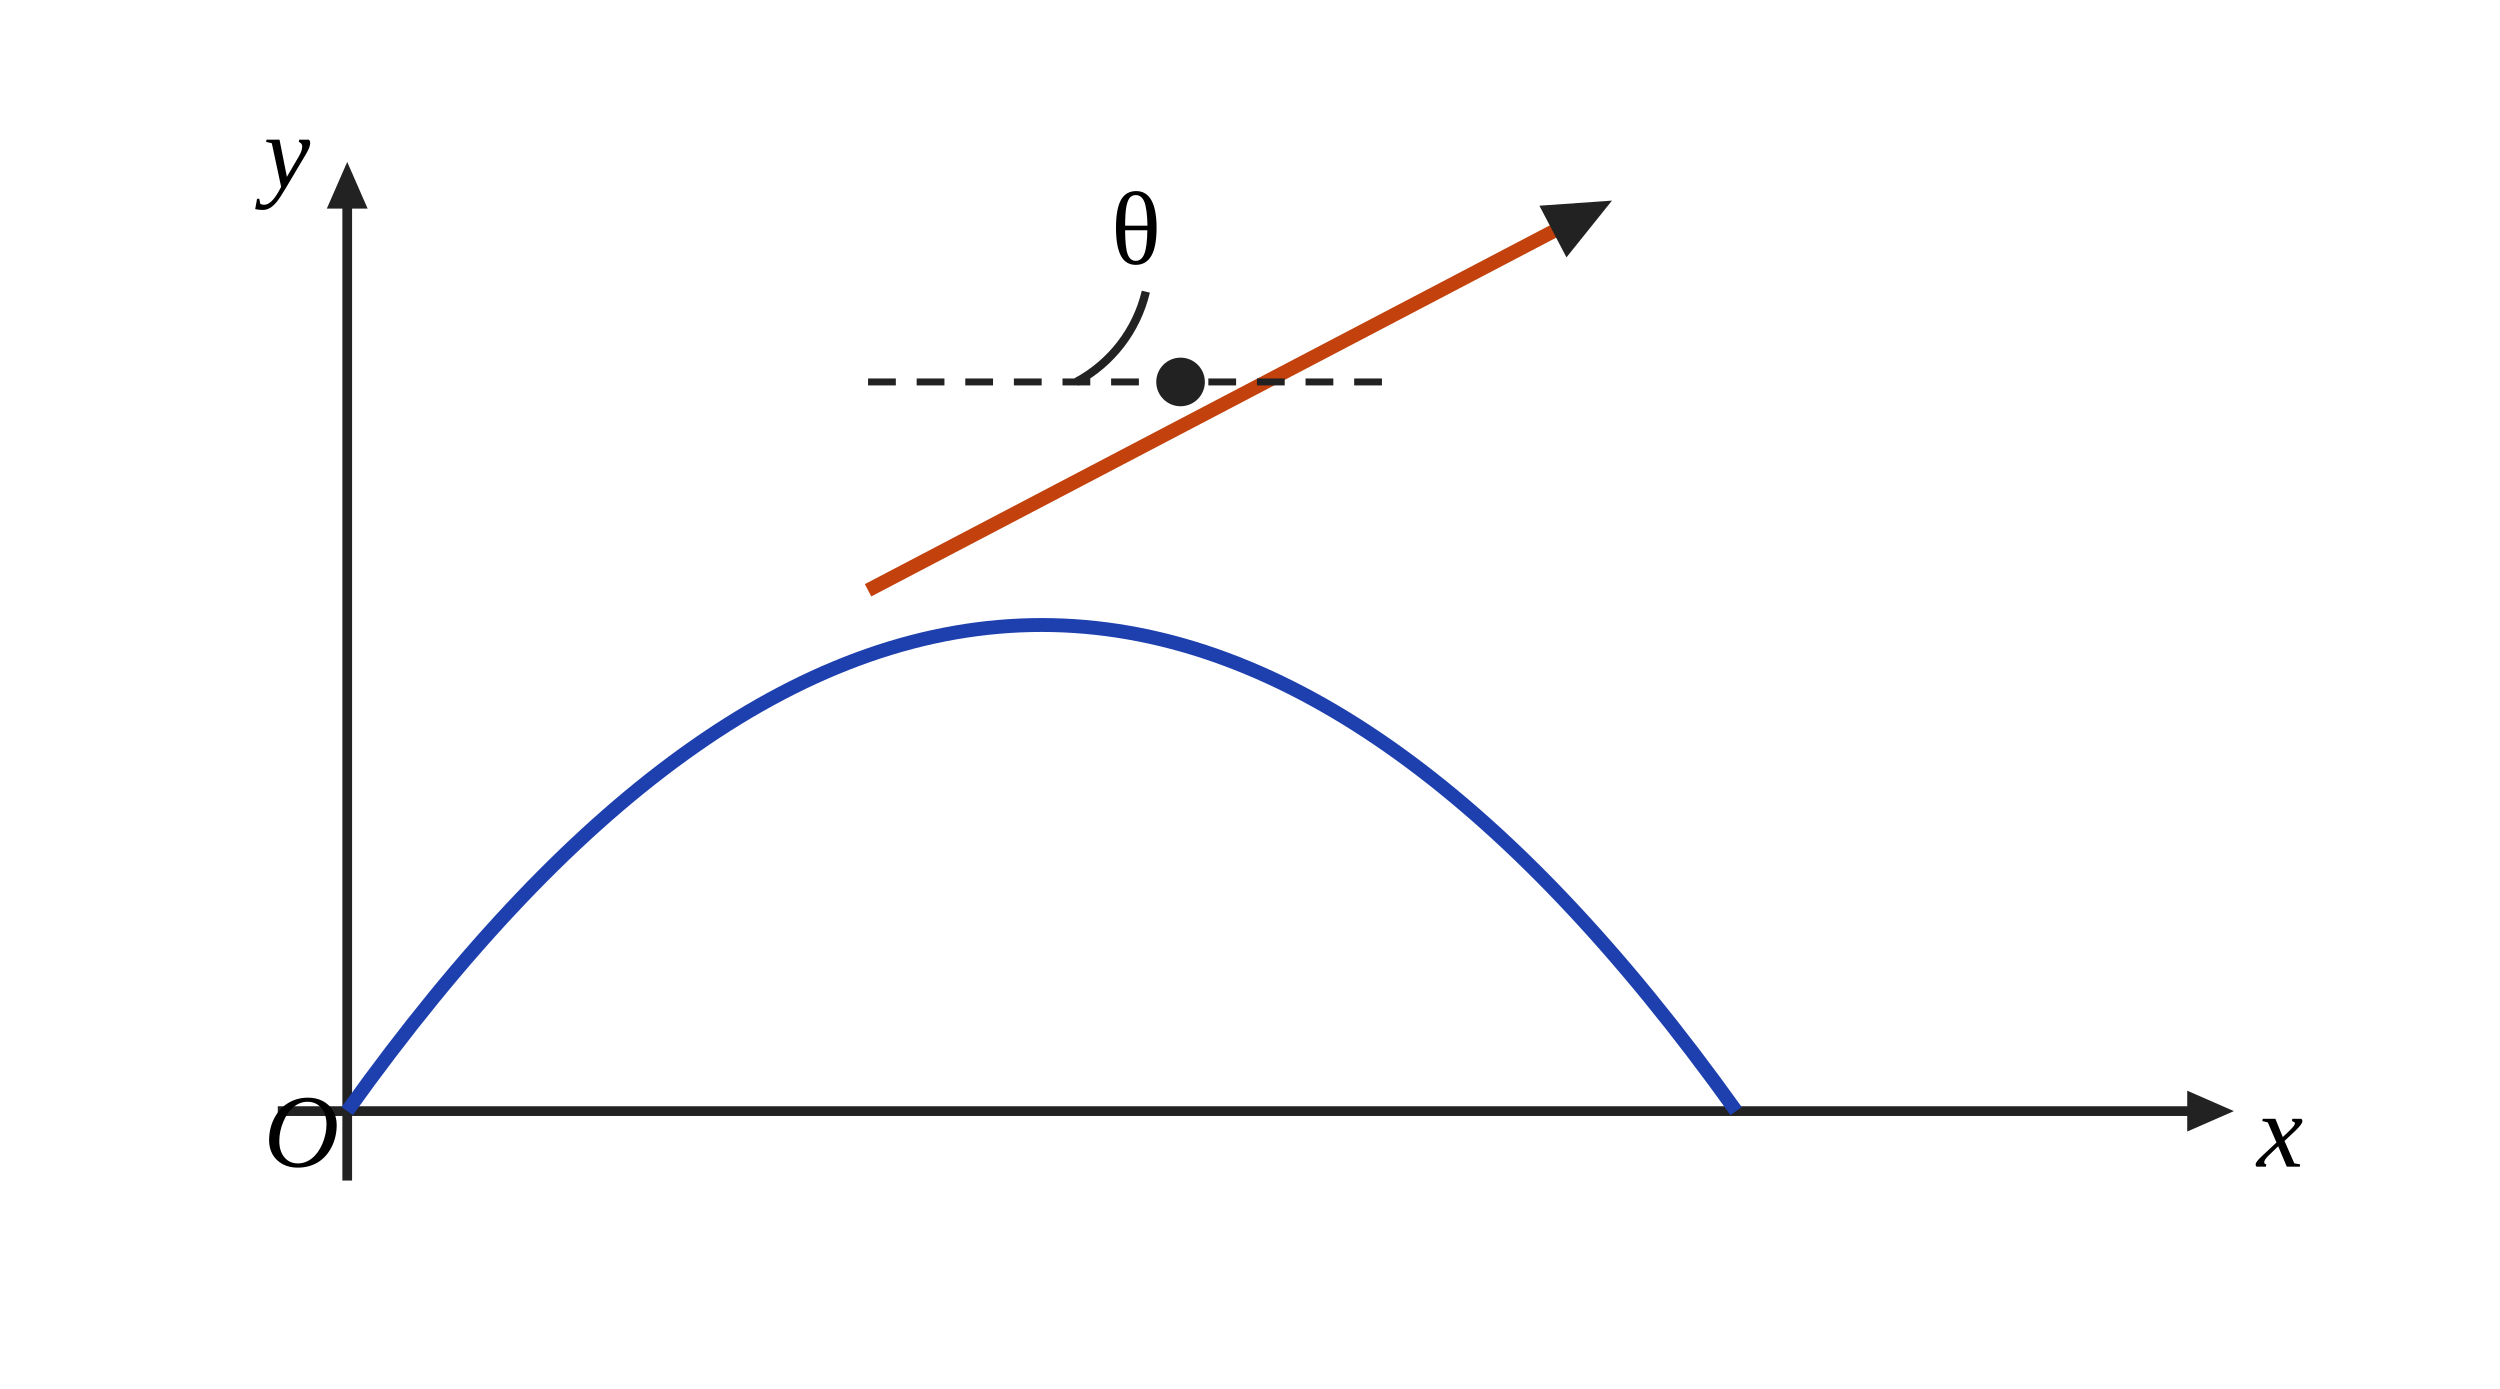
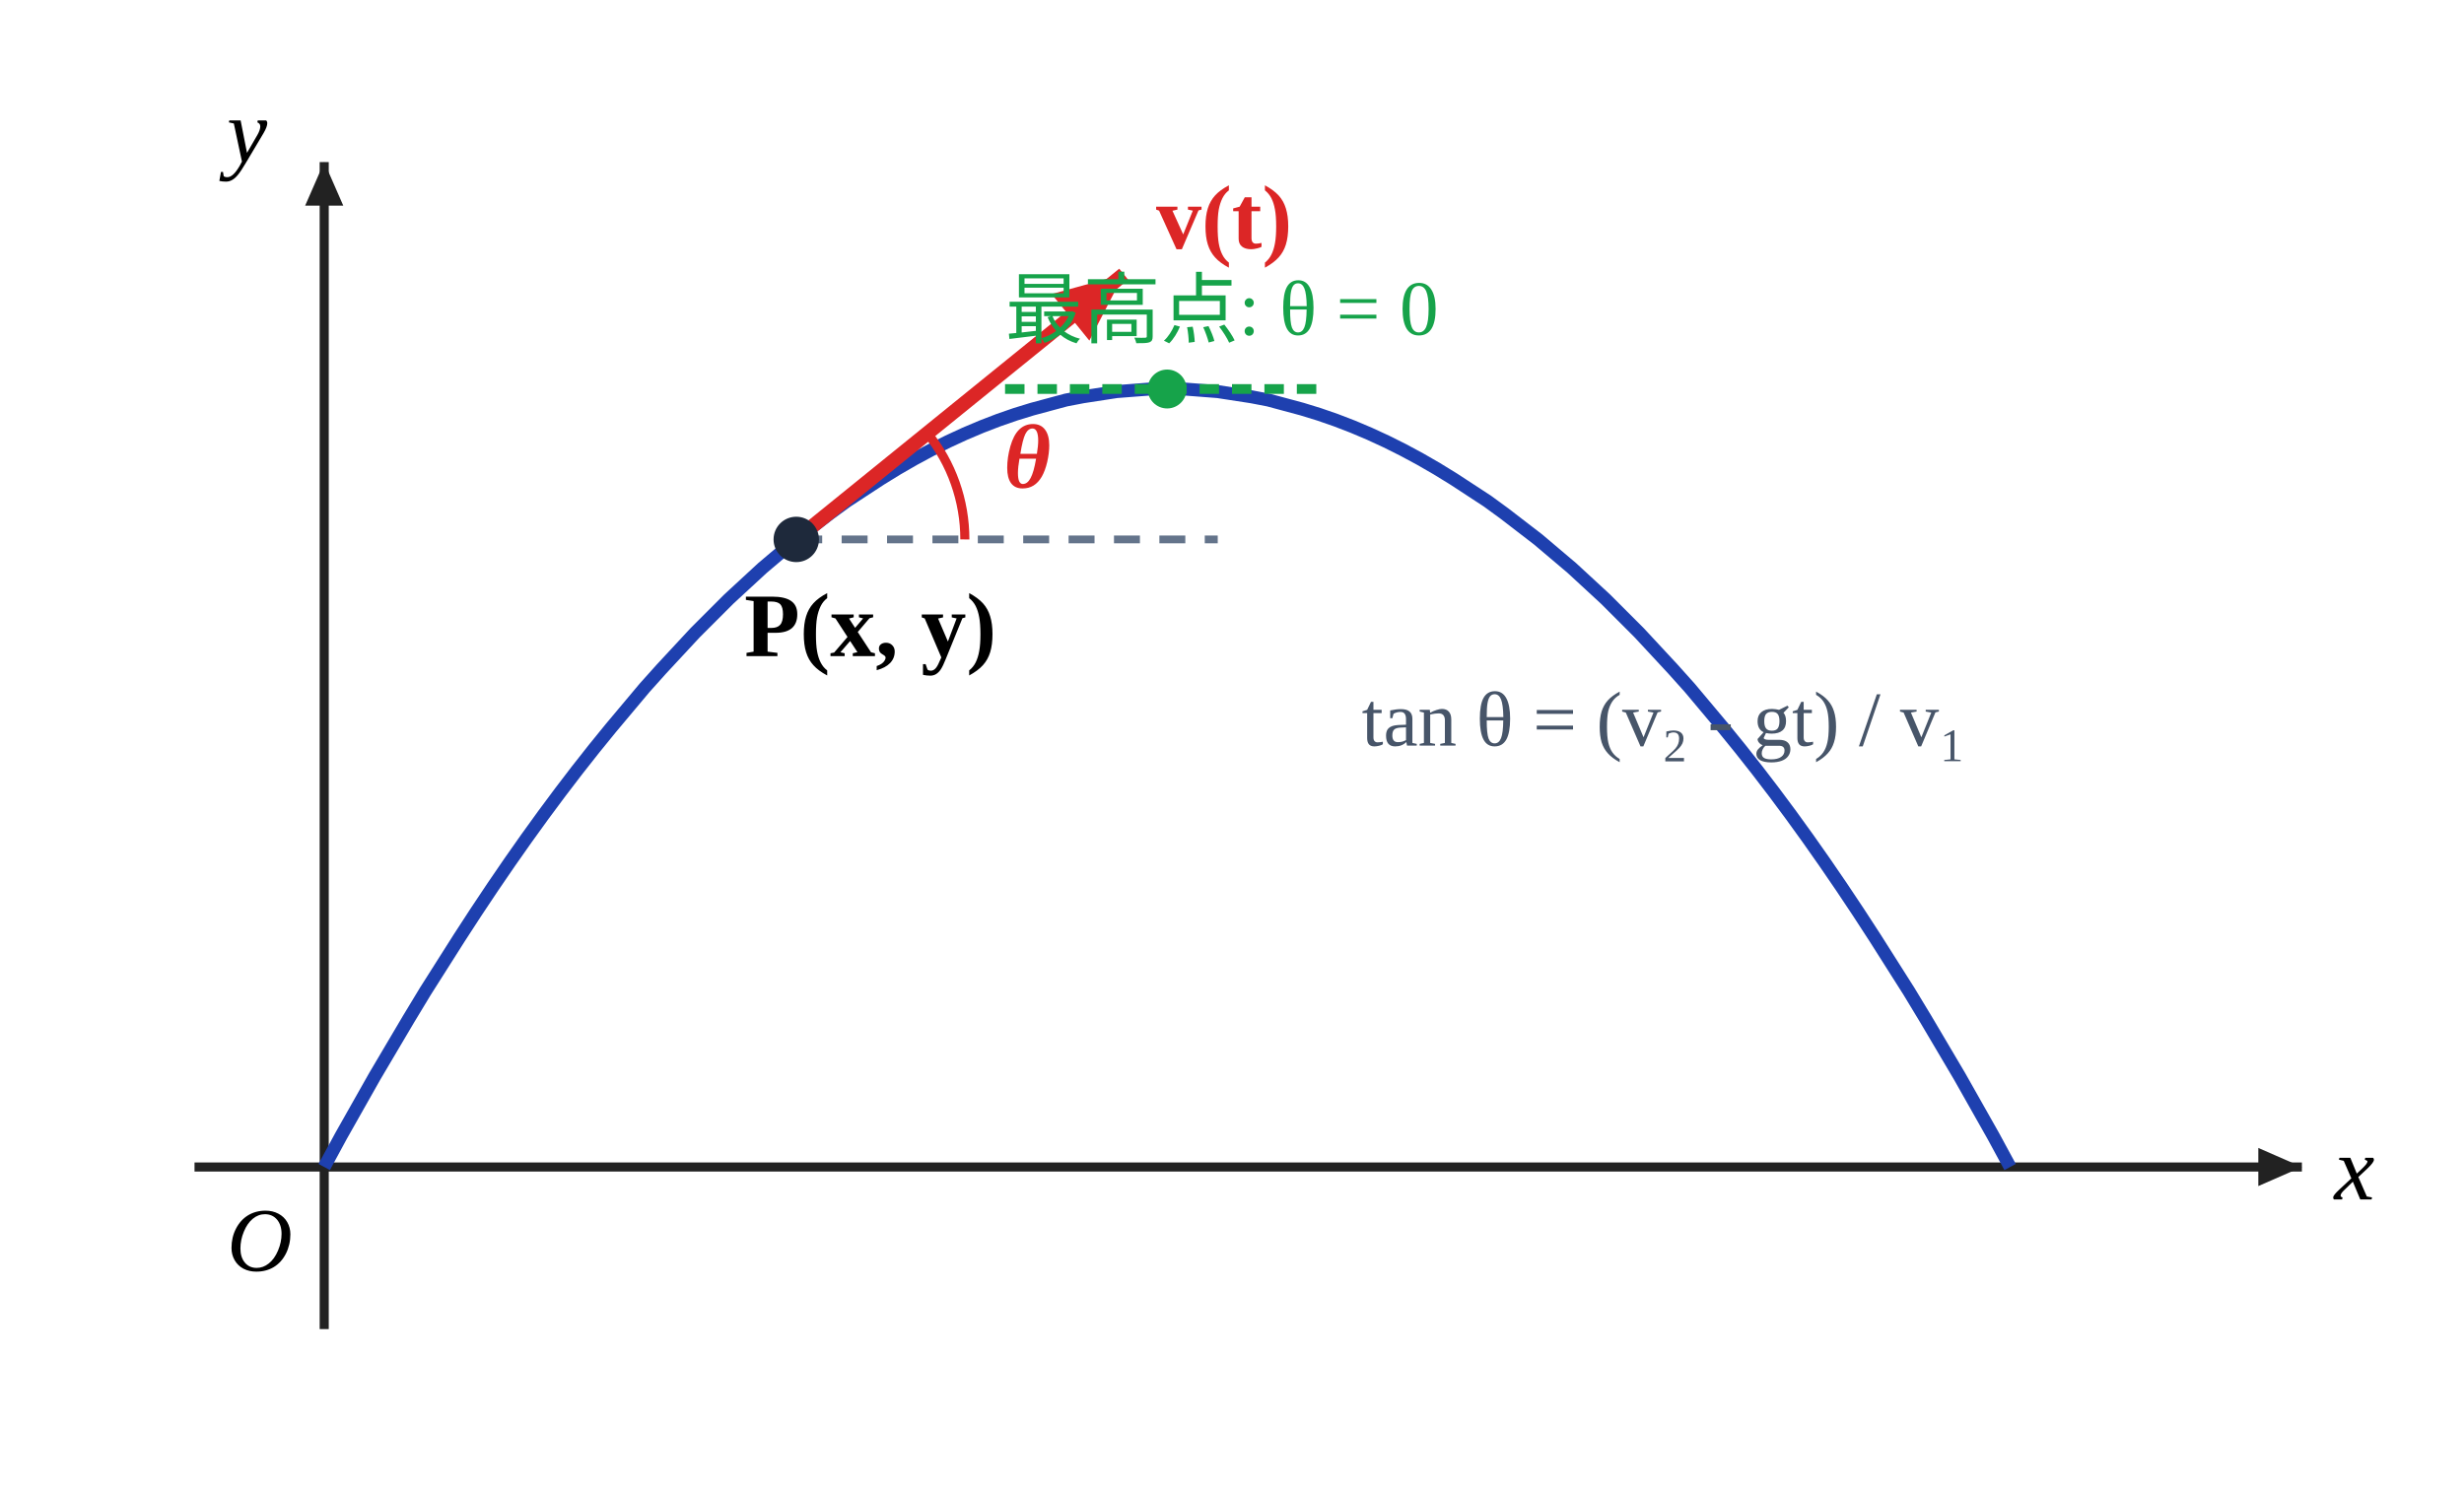
- <svg xmlns="http://www.w3.org/2000/svg" viewBox="0 0 360 200" width="100%" height="auto" style="max-width:360px; font-family:'Times New Roman', serif; font-size:15px;">
+ <svg xmlns="http://www.w3.org/2000/svg" viewBox="0 0 380 230" width="100%" height="auto" style="max-width:380px; font-family:'Times New Roman', serif; font-size:14px;">
  <defs>
-     <marker id="arr4" viewBox="0 0 10 10" refX="6" refY="5" markerWidth="6" markerHeight="6" orient="auto-start-reverse">
+     <marker id="arr441" viewBox="0 0 10 10" refX="8" refY="5" markerWidth="6" markerHeight="6" orient="auto-start-reverse">
      <path d="M 0 1.5 L 8 5 L 0 8.5 z" fill="#222" />
    </marker>
+     <marker id="arr_vel" viewBox="0 0 10 10" refX="8" refY="5" markerWidth="6" markerHeight="6" orient="auto-start-reverse">
+       <path d="M 0 1.5 L 8 5 L 0 8.5 z" fill="#dc2626" />
+     </marker>
  </defs>
-   <line x1="40" y1="160" x2="320" y2="160" stroke="#222" stroke-width="1.4" marker-end="url(#arr4)" />
-   <line x1="50" y1="170" x2="50" y2="25" stroke="#222" stroke-width="1.4" marker-end="url(#arr4)" />
-   <text x="325" y="168" font-style="italic">x</text>
-   <text x="38" y="27" font-style="italic">y</text>
-   <text x="38" y="168" font-style="italic">O</text>
-   <path d="M 50 160 Q 150 20 250 160" fill="none" stroke="#1e40af" stroke-width="2" />
-   <circle cx="170" cy="55" r="3.5" fill="#222" />
-   <line x1="125" y1="85" x2="230" y2="30" stroke="#c2410c" stroke-width="2" marker-end="url(#arr4)" />
-   <line x1="125" y1="55" x2="200" y2="55" stroke="#222" stroke-width="1" stroke-dasharray="4,3" />
-   <path d="M 155 55 A 20 20 0 0 0 165 42" fill="none" stroke="#222" stroke-width="1.2" />
-   <text x="160" y="38">θ</text>
+   <line x1="30" y1="180" x2="355" y2="180" stroke="#222" stroke-width="1.4" marker-end="url(#arr441)" />
+   <line x1="50" y1="205" x2="50" y2="25" stroke="#222" stroke-width="1.4" marker-end="url(#arr441)" />
+   <text x="360" y="185" font-style="italic">x</text>
+   <text x="35" y="25" font-style="italic">y</text>
+   <text x="35" y="196" font-style="italic">O</text>
+   <path d="M 50.0,180.0 L 52.6,175.2 L 55.2,170.6 L 57.8,166.0 L 60.4,161.6 L 63.0,157.2 L 65.6,152.9 L 68.2,148.8 L 70.8,144.7 L 73.4,140.7 L 76.0,136.8 L 78.6,133.0 L 81.2,129.3 L 83.8,125.7 L 86.4,122.2 L 89.0,118.8 L 91.6,115.5 L 94.2,112.3 L 96.8,109.2 L 99.4,106.1 L 102.0,103.2 L 104.6,100.4 L 107.2,97.6 L 109.8,95.0 L 112.4,92.4 L 115.0,90.0 L 117.6,87.6 L 120.2,85.4 L 122.8,83.2 L 125.4,81.2 L 128.0,79.2 L 130.6,77.3 L 133.2,75.6 L 135.8,73.9 L 138.4,72.3 L 141.0,70.8 L 143.6,69.4 L 146.2,68.1 L 148.8,66.9 L 151.4,65.8 L 154.0,64.8 L 156.6,63.9 L 159.2,63.1 L 161.8,62.4 L 164.4,61.7 L 167.0,61.2 L 169.6,60.8 L 172.2,60.4 L 174.8,60.2 L 177.4,60.0 L 180.0,60.0 L 182.6,60.0 L 185.2,60.2 L 187.8,60.4 L 190.4,60.8 L 193.0,61.2 L 195.6,61.7 L 198.2,62.4 L 200.8,63.1 L 203.4,63.9 L 206.0,64.8 L 208.6,65.8 L 211.2,66.9 L 213.8,68.1 L 216.4,69.4 L 219.0,70.8 L 221.6,72.3 L 224.2,73.9 L 226.8,75.6 L 229.4,77.3 L 232.0,79.2 L 234.6,81.2 L 237.2,83.2 L 239.8,85.4 L 242.4,87.6 L 245.0,90.0 L 247.6,92.4 L 250.2,95.0 L 252.8,97.6 L 255.4,100.4 L 258.0,103.2 L 260.6,106.1 L 263.2,109.2 L 265.8,112.3 L 268.4,115.5 L 271.0,118.8 L 273.6,122.2 L 276.2,125.7 L 278.8,129.3 L 281.4,133.0 L 284.0,136.8 L 286.6,140.7 L 289.2,144.7 L 291.8,148.8 L 294.4,152.9 L 297.0,157.2 L 299.6,161.6 L 302.2,166.0 L 304.8,170.6 L 307.4,175.2 L 310.0,180.0" fill="none" stroke="#1e40af" stroke-width="2" />
+   <line x1="122.8" y1="83.2" x2="173.3" y2="42.3" stroke="#dc2626" stroke-width="2.2" marker-end="url(#arr_vel)" />
+   <text x="178.3" y="38.3" fill="#dc2626" font-weight="bold">v(t)</text>
+   <line x1="122.8" y1="83.2" x2="187.8" y2="83.2" stroke="#64748b" stroke-width="1.2" stroke-dasharray="4,3" />
+   <path d="M 148.8 83.2 A 26 26 0 0 0 143.0 66.8" fill="none" stroke="#dc2626" stroke-width="1.4" />
+   <text x="154.8" y="75.2" fill="#dc2626" font-style="italic" font-weight="bold">θ</text>
+   <circle cx="122.8" cy="83.2" r="3.5" fill="#1e293b" />
+   <text x="114.8" y="101.2" font-weight="bold">P(x, y)</text>
+   <circle cx="180.0" cy="60" r="3" fill="#16a34a" />
+   <line x1="155.0" y1="60" x2="205.0" y2="60" stroke="#16a34a" stroke-width="1.5" stroke-dasharray="3,2" />
+   <text x="155.0" y="52" fill="#16a34a" font-size="12px">最高点: θ = 0</text>
+   <text x="210" y="115" fill="#475569" font-size="12px">tan θ = (v₂ - gt) / v₁</text>
</svg>
